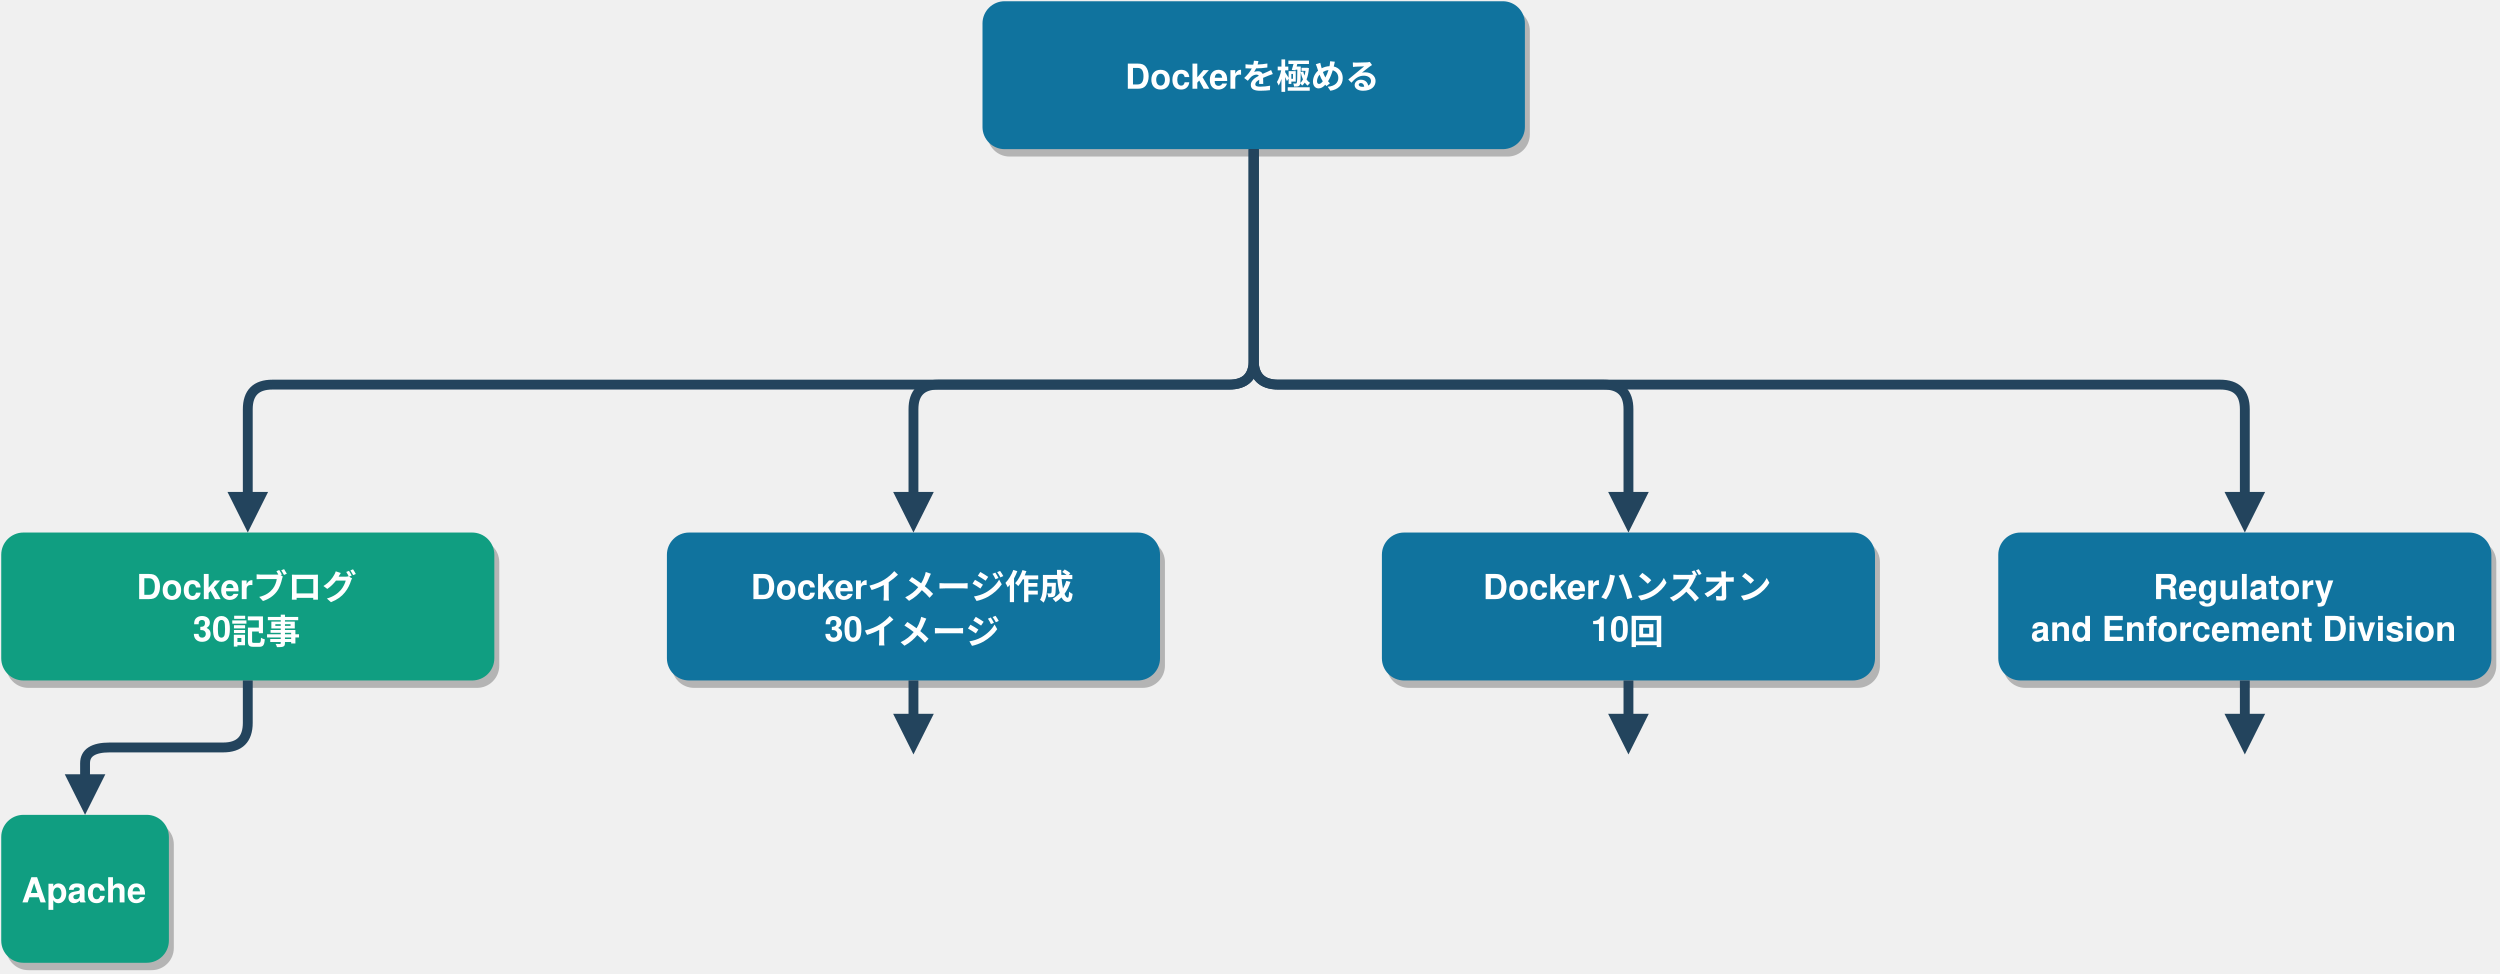
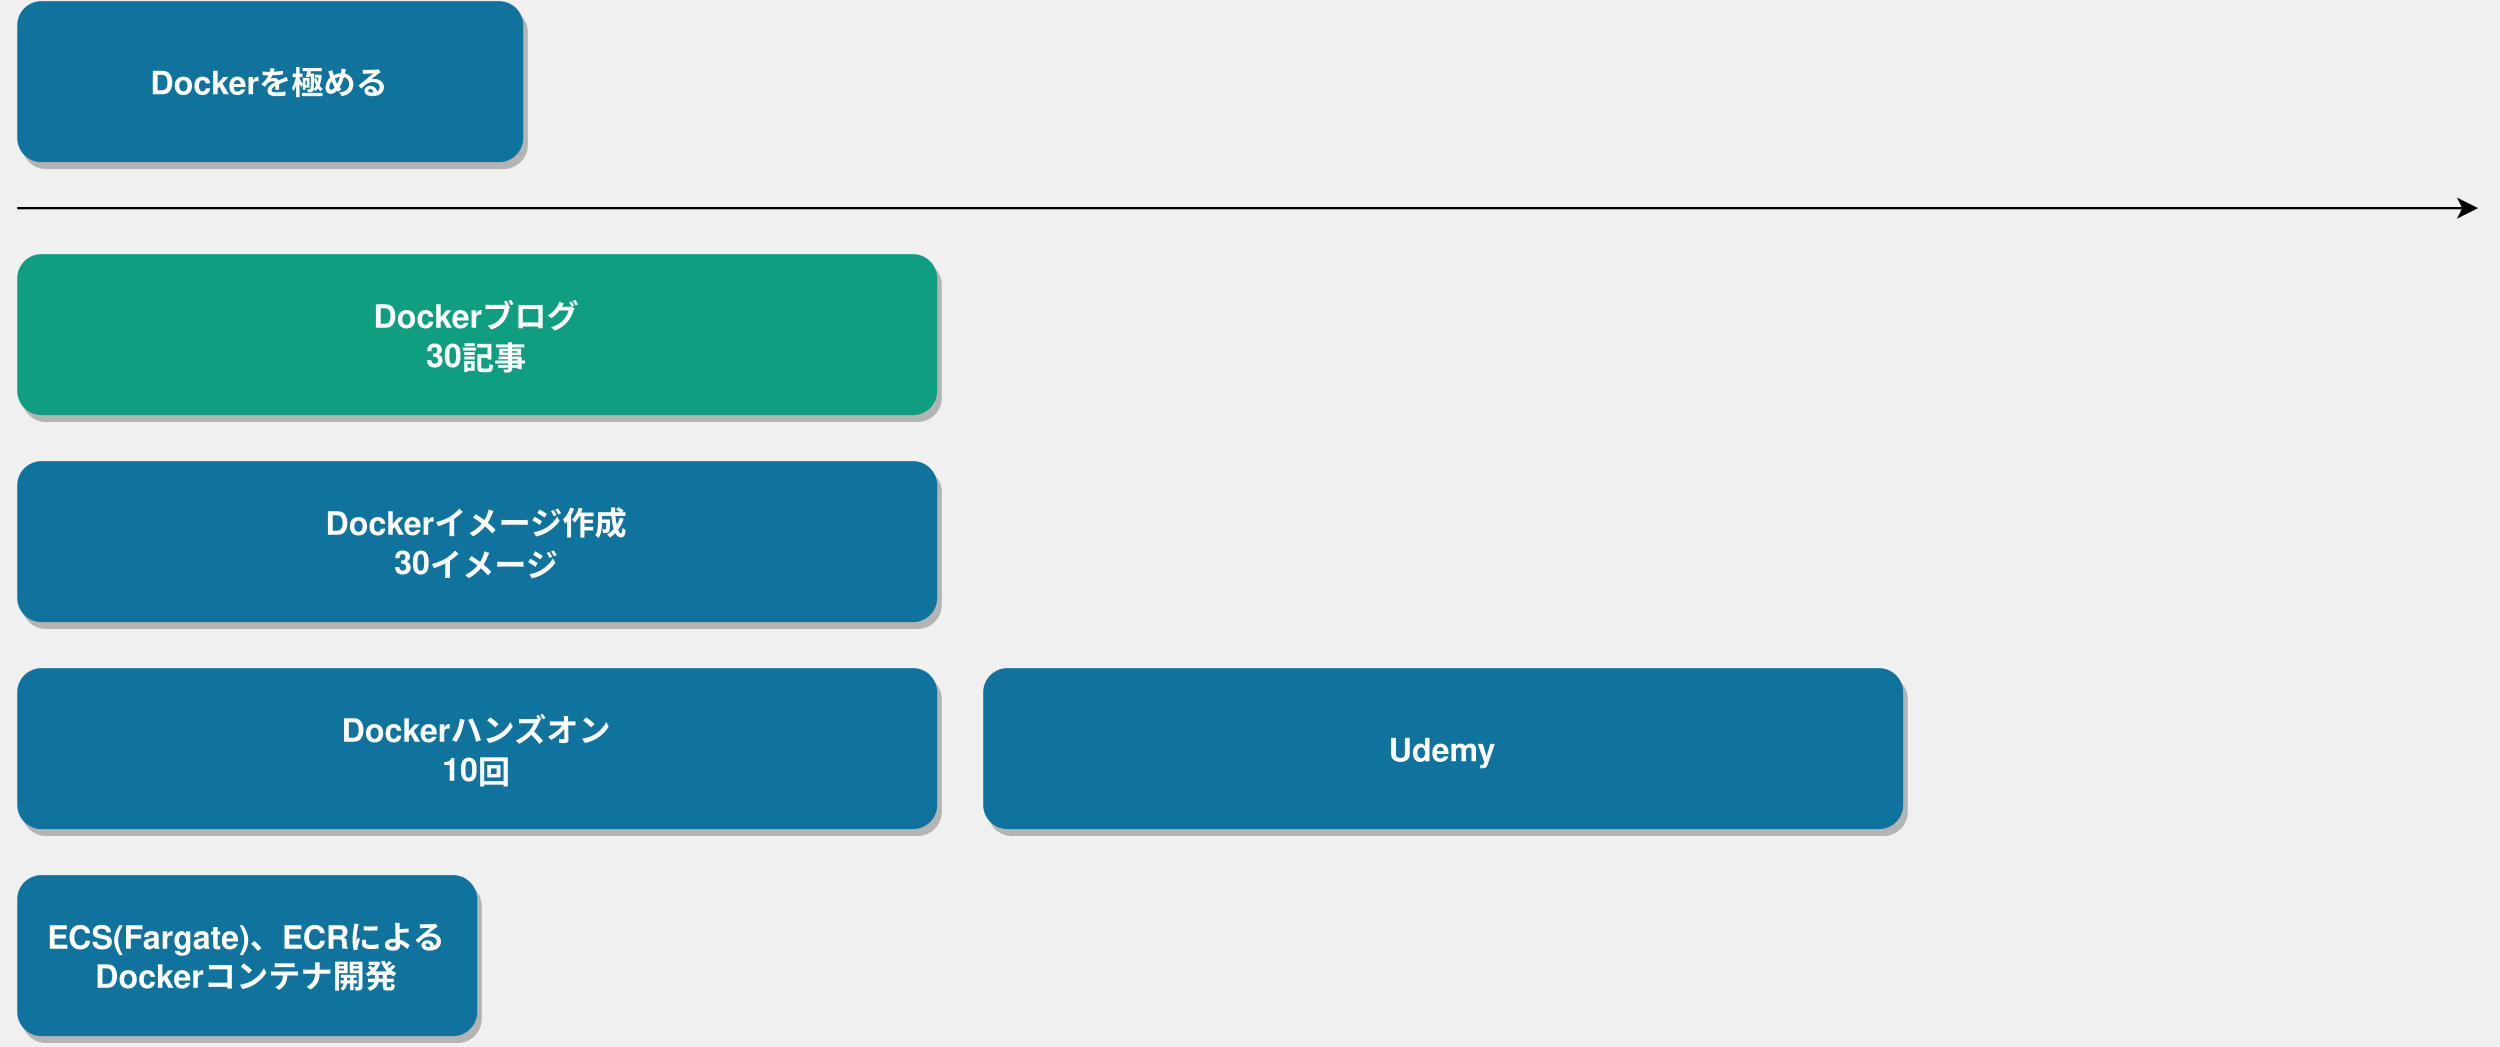
- <svg xmlns="http://www.w3.org/2000/svg" version="1.1" width="1014px" height="395px" viewBox="-0.5 -0.5 1014 395" content="&lt;mxfile host=&quot;app.diagrams.net&quot; modified=&quot;2023-05-13T01:09:29.865Z&quot; agent=&quot;Mozilla/5.0 (Macintosh; Intel Mac OS X 10_15_7) AppleWebKit/537.36 (KHTML, like Gecko) Chrome/113.0.0.0 Safari/537.36&quot; etag=&quot;LQgK-mr2qBNX8n2HzPu8&quot; version=&quot;21.3.0&quot; type=&quot;github&quot;&gt;&lt;diagram name=&quot;Page-1&quot; id=&quot;97916047-d0de-89f5-080d-49f4d83e522f&quot;&gt;7VnLcpswFP0aLdNBvCSWYON0006nmU6aJQYZ1GDkwTi2+/UVSDLPxHbGdpo4WTjS0fPec6R7AWCM5pvbPFgk31hEUqBr0QYYY6DrUEc6/1ciW4EgjAUQ5zSSnWrgjv4lEtQkuqIRWbY6FoylBV20wZBlGQmLFhbkOVu3u81Y2l51EcSkB9yFQarQL1aN39OoSCQObadu+EponMjFsY5EwzQIH+OcrTK5YsYyIlrmgZpGWrlMgoitG5DhA2OUM1aI0nwzImnpWOUzMW7yTOvOlJxkxSEDDDHgKUhX0u4xCx9JDnwDYB04OvBt4FrAsySCoSp40oJiq1xWmUzKmSEwvBlN0xFLWV41GlBDhsP34C2LnD0S1VL5hoPKD+XIOA8iyg3o9JmxrLiTq0FZbywwqf5UP6EnaPJ63yfSTU8kL8imAUkf3RI2J0W+5V1kq40lX1LMpibr61oYO06ThiZsiQVSjfFu6poUXpC8DHOEX+LIAI4tC+5YUuPxRe3K5dx6QwM+Bi4GDga+CTz3Fcw5BMN3yhw/lS3mbGipg93kTjsTd3DPAXNNRR6UBW+kWBR8jYEzKg8hvz6dLq8HTHE9Z9Sy3pbpPccUTxQ7hmLHVQy6dVNNMP/xLeB4gDNyPSxi801ZHAiIP0m8SoOCVbts8BPw8K5rfjZjeUjmpcW6NqZPdElZdkWE8ejwpowZZo+xnvdJxFM7WSXplK39GvAqgDeUJlOe/+14UElf6SiSRW6ZVPLqNOXHWkATWm5r5/EmA20qOQd8o6Y1fsnnS7biSmrlZUWQx0SllwIqbTko8LVZgfYQK3CIlR04RItc7wejleCHF9PrxdQcwjg5rJmQdmaCz+9bTSWc0puK8xNsG90WZYfl83vuxgvLUivVyhNz1jrcufkwaaIrkabCPrV5Im066NzaVGH2Y2kTHilE+5JCtE8mRLtzdSHtUCG+Rin2h1TKkeEUXVIp6GRKccwLKsXSPqJSjg1u71QpEDqXlMq1ZO3HRqTP1GhPatSNfadPjSzrWrT5+Uh54rTdPLc2MZr+QWiJb8ivRMvuU/odJTcqsWwI1l0EYUJ6sv2v3/P33jkNaPrg9/zI6H+hsXFfmSf5QDNIynuLcGRDi98c07hkRe1BjinL49LPmqpsVSXjrmoMKqsPzbZ6WFVT4wbvnb1XGO5fYS+ch4MTNHTWh77OU5+N7dfdYt2JEDxdesar9Sdn0b3+qG/4/wA=&lt;/diagram&gt;&lt;/mxfile&gt;" style="background-color: rgb(255, 255, 255);">
+ <svg xmlns="http://www.w3.org/2000/svg" version="1.1" width="1087px" height="455px" viewBox="-0.5 -0.5 1087 455" content="&lt;mxfile host=&quot;app.diagrams.net&quot; modified=&quot;2023-05-13T01:21:55.121Z&quot; agent=&quot;Mozilla/5.0 (Macintosh; Intel Mac OS X 10_15_7) AppleWebKit/537.36 (KHTML, like Gecko) Chrome/113.0.0.0 Safari/537.36&quot; etag=&quot;jYQAx1GE17UGmzGwf8q7&quot; version=&quot;21.3.0&quot; type=&quot;github&quot; pages=&quot;2&quot;&gt;&lt;diagram name=&quot;Page-1&quot; id=&quot;97916047-d0de-89f5-080d-49f4d83e522f&quot;&gt;5VfbjtMwEP0aS/CwKIlzcR6TNF0QQqCtVtXyZhI3jZrGxXV3W74eJxnn0rRsBSwI2ofWPrZnOufMOBOEo/X+VtDN8gNPWYEsI90jPEGWZVqepX4q5NAgHiENkIk8hU0dMMu/MQANQHd5yraDjZLzQuabIZjwsmSJHGBUCP403LbgxdDrhmZsBMwSWmj0jdPh8zyVS8BN1+8W3rI8W4JzYnnNwhearDLBdyV4LHnJmpU11WYgyu2SpvypB+EY4UhwLpvReh+xoiJWc9acm55ZbUMRrJSXHMDNgUda7CDuCU9WTKAYI2Ih30KxiwIHhQ4gxNSDECKQB01ZHTKrLJsIh4u8KCJecFEvYtPwsK/+Q7iVgq+YXqm5UaDmoTqZCZrmKoCjPQteyhl4M2HeczCtP3pfk0+mreZjToCmRyYk2/cg4OiW8TWT4qC2wKplgF6QzLYD86cuMVpNl72c8ACjkI1Za7oTRQ1Al9MakR9phJHvwiCYgDShcurWlKvosYFiggKCfIJiG4XBTyjnM2L+J8o57lg523gh5cxnyiuwtXQmDMJIa9ioNUF+VJWgujz9Y1UvMHG9FeqeqNCX0/mZEiVTrQ3W2gRav6Bb6uRVX7GD/BApPa5XQ8/+gxqeeBTep2x9uCL+Xesv8r+fup/nH9+/Kw9f79zy5sGb393fON5IlJEerEyDqt9Ts6Sg222eKDaWcl0AgZ1eRksTS0fN3xFvY5J6JDgnONCYYAWV+ePQ/CliwMMnnivH559X9hG3W74TCYNT/c7uyJDZqnLOkqQiY3JkqRaqjfsXtBtfinE0ezVVXqlkr+trz1D9ZBzd1WMTBaHuLUmvyWwvxcGjE25S3A2I7oOIulL9qi1Sp2MP+X512/5TVTwq2YsS9EwGEXyiV/1NVaym3btKkzjd2yCOvwM=&lt;/diagram&gt;&lt;diagram id=&quot;dOzsMLaLfuAFWFd9yQqL&quot; name=&quot;ページ2&quot;&gt;jZM9j4MwDIZ/DWMlIP1i7NGv5aYON0fEhaghRmloob/+oHEKXFXpGBB+/Dp2bBOwtGwOhlfFNwpQQRyKJmDbII6Txbx796B1YJFEDuRGCodG4CQfQDAkWksB14nQIiorqynMUGvI7IRxY/A+lZ1RTbNWPIc3cMq4eqc/UtjC0XW8GvgRZF74zNEycZ6SezHd5FpwgfcRYruApQbRuq+ySUH1vfN9cXH7D95XYQa0/U9A0TzazdFmqzqZHXh5u1QgZnTKjauaLrypeFYAlWxb3weDtRbQHxUF7OsslUpRoXk6WRQmsO751Rq8gPdo1NBDf/FekRsuZFfxH80ZtT1RtojsUYL98/E6tyTRvLOpfDAWmo99iV7d7rYUsARr2k5CAUuaDy0oC8m+D+Nerh0qRpP2YZwWLH8dPMyg+6AxeHMY99M3+mfY7hc=&lt;/diagram&gt;&lt;/mxfile&gt;" style="background-color: rgb(255, 255, 255);">
  <defs />
  <g>
-     <rect x="398" y="0" width="220" height="60" rx="9" ry="9" fill="#000000" stroke="none" pointer-events="all" transform="translate(2,3)" opacity="0.25" />
-     <rect x="398" y="0" width="220" height="60" rx="9" ry="9" fill="#10739e" stroke="none" pointer-events="all" />
+     <rect x="7" y="0" width="220" height="70" rx="10.5" ry="10.5" fill="#000000" stroke="none" pointer-events="all" transform="translate(2,3)" opacity="0.25" />
+     <rect x="7" y="0" width="220" height="70" rx="10.5" ry="10.5" fill="#10739e" stroke="none" pointer-events="all" />
    <g fill="#FFFFFF" font-family="Helvetica" font-weight="bold" text-anchor="middle" font-size="14px">
-       <text x="507.5" y="35.5">Dockerを極める</text>
+       <text x="116.5" y="40.5">Dockerを極める</text>
    </g>
-     <rect x="0" y="215.5" width="200" height="60" rx="9" ry="9" fill="#000000" stroke="none" pointer-events="all" transform="translate(2,3)" opacity="0.25" />
-     <rect x="0" y="215.5" width="200" height="60" rx="9" ry="9" fill="#109e81" stroke="none" pointer-events="all" />
+     <rect x="7" y="110" width="400" height="70" rx="10.5" ry="10.5" fill="#000000" stroke="none" pointer-events="all" transform="translate(2,3)" opacity="0.25" />
+     <rect x="7" y="110" width="400" height="70" rx="10.5" ry="10.5" fill="#109e81" stroke="none" pointer-events="all" />
    <g fill="#FFFFFF" font-family="Helvetica" font-weight="bold" text-anchor="middle" font-size="14px">
-       <text x="99.5" y="242.5">Dockerブログ</text>
-       <text x="99.5" y="259.5">30記事</text>
+       <text x="206.5" y="142">Dockerブログ</text>
+       <text x="206.5" y="159">30記事</text>
    </g>
-     <rect x="270" y="215.5" width="200" height="60" rx="9" ry="9" fill="#000000" stroke="none" pointer-events="all" transform="translate(2,3)" opacity="0.25" />
-     <rect x="270" y="215.5" width="200" height="60" rx="9" ry="9" fill="#10739e" stroke="none" pointer-events="all" />
+     <rect x="7" y="200" width="400" height="70" rx="10.5" ry="10.5" fill="#000000" stroke="none" pointer-events="all" transform="translate(2,3)" opacity="0.25" />
+     <rect x="7" y="200" width="400" height="70" rx="10.5" ry="10.5" fill="#10739e" stroke="none" pointer-events="all" />
    <g fill="#FFFFFF" font-family="Helvetica" font-weight="bold" text-anchor="middle" font-size="14px">
-       <text x="369.5" y="242.5">Dockerイメージ作成</text>
-       <text x="369.5" y="259.5">30イメージ</text>
+       <text x="206.5" y="232">Dockerイメージ作成</text>
+       <text x="206.5" y="249">30イメージ</text>
    </g>
-     <rect x="560" y="215.5" width="200" height="60" rx="9" ry="9" fill="#000000" stroke="none" pointer-events="all" transform="translate(2,3)" opacity="0.25" />
-     <rect x="560" y="215.5" width="200" height="60" rx="9" ry="9" fill="#10739e" stroke="none" pointer-events="all" />
+     <rect x="7" y="290" width="400" height="70" rx="10.5" ry="10.5" fill="#000000" stroke="none" pointer-events="all" transform="translate(2,3)" opacity="0.25" />
+     <rect x="7" y="290" width="400" height="70" rx="10.5" ry="10.5" fill="#10739e" stroke="none" pointer-events="all" />
    <g fill="#FFFFFF" font-family="Helvetica" font-weight="bold" text-anchor="middle" font-size="14px">
-       <text x="659.5" y="242.5">Dockerハンズオン</text>
-       <text x="659.5" y="259.5">10回</text>
+       <text x="206.5" y="322">Dockerハンズオン</text>
+       <text x="206.5" y="339">10回</text>
    </g>
-     <rect x="810" y="215.5" width="200" height="60" rx="9" ry="9" fill="#000000" stroke="none" pointer-events="all" transform="translate(2,3)" opacity="0.25" />
-     <rect x="810" y="215.5" width="200" height="60" rx="9" ry="9" fill="#10739e" stroke="none" pointer-events="all" />
+     <rect x="427" y="290" width="400" height="70" rx="10.5" ry="10.5" fill="#000000" stroke="none" pointer-events="all" transform="translate(2,3)" opacity="0.25" />
+     <rect x="427" y="290" width="400" height="70" rx="10.5" ry="10.5" fill="#10739e" stroke="none" pointer-events="all" />
    <g fill="#FFFFFF" font-family="Helvetica" font-weight="bold" text-anchor="middle" font-size="14px">
-       <text x="909.5" y="242.5">Regulatory </text>
-       <text x="909.5" y="259.5">and Enforcement Division</text>
+       <text x="626.5" y="330.5">Udemy</text>
    </g>
-     <path d="M 508 60 L 508 145.5 Q 508 155.5 498 155.5 L 110 155.5 Q 100 155.5 100 165.5 L 100 201.03" fill="none" stroke="#23445d" stroke-width="4" stroke-miterlimit="10" pointer-events="stroke" />
-     <path d="M 100 211.03 L 95 201.03 L 105 201.03 Z" fill="#23445d" stroke="#23445d" stroke-width="4" stroke-miterlimit="10" pointer-events="all" />
-     <path d="M 508 60 L 508 145.5 Q 508 155.5 518 155.5 L 900 155.5 Q 910 155.5 910 165.5 L 910 201.03" fill="none" stroke="#23445d" stroke-width="4" stroke-miterlimit="10" pointer-events="stroke" />
-     <path d="M 910 211.03 L 905 201.03 L 915 201.03 Z" fill="#23445d" stroke="#23445d" stroke-width="4" stroke-miterlimit="10" pointer-events="all" />
-     <path d="M 370 275.5 L 370 283.08 Q 370 290.67 370 290.85 L 370 291.03" fill="none" stroke="#23445d" stroke-width="4" stroke-miterlimit="10" pointer-events="stroke" />
-     <path d="M 370 301.03 L 365 291.03 L 375 291.03 Z" fill="#23445d" stroke="#23445d" stroke-width="4" stroke-miterlimit="10" pointer-events="all" />
-     <path d="M 660 275.5 L 660 283.08 Q 660 290.67 660 290.85 L 660 291.03" fill="none" stroke="#23445d" stroke-width="4" stroke-miterlimit="10" pointer-events="stroke" />
-     <path d="M 660 301.03 L 655 291.03 L 665 291.03 Z" fill="#23445d" stroke="#23445d" stroke-width="4" stroke-miterlimit="10" pointer-events="all" />
-     <path d="M 910 275.5 L 910 283.08 Q 910 290.67 910 290.85 L 910 291.03" fill="none" stroke="#23445d" stroke-width="4" stroke-miterlimit="10" pointer-events="stroke" />
-     <path d="M 910 301.03 L 905 291.03 L 915 291.03 Z" fill="#23445d" stroke="#23445d" stroke-width="4" stroke-miterlimit="10" pointer-events="all" />
-     <path d="M 508 60 L 508 145.5 Q 508 155.5 498 155.5 L 380 155.5 Q 370 155.5 370 165.5 L 370 201.03" fill="none" stroke="#23445d" stroke-width="4" stroke-miterlimit="10" pointer-events="stroke" />
-     <path d="M 370 211.03 L 365 201.03 L 375 201.03 Z" fill="#23445d" stroke="#23445d" stroke-width="4" stroke-miterlimit="10" pointer-events="all" />
-     <path d="M 508 60 L 508 145.5 Q 508 155.5 518 155.5 L 650 155.5 Q 660 155.5 660 165.5 L 660 201.03" fill="none" stroke="#23445d" stroke-width="4" stroke-miterlimit="10" pointer-events="stroke" />
-     <path d="M 660 211.03 L 655 201.03 L 665 201.03 Z" fill="#23445d" stroke="#23445d" stroke-width="4" stroke-miterlimit="10" pointer-events="all" />
-     <rect x="0" y="330" width="68" height="60" rx="9" ry="9" fill="#000000" stroke="none" pointer-events="all" transform="translate(2,3)" opacity="0.25" />
-     <rect x="0" y="330" width="68" height="60" rx="9" ry="9" fill="#109e81" stroke="none" pointer-events="all" />
+     <path d="M 7 90 L 1070.63 90" fill="none" stroke="rgb(0, 0, 0)" stroke-miterlimit="10" pointer-events="stroke" />
+     <path d="M 1075.88 90 L 1068.88 93.5 L 1070.63 90 L 1068.88 86.5 Z" fill="rgb(0, 0, 0)" stroke="rgb(0, 0, 0)" stroke-miterlimit="10" pointer-events="all" />
+     <rect x="7" y="380" width="200" height="70" rx="10.5" ry="10.5" fill="#000000" stroke="none" pointer-events="all" transform="translate(2,3)" opacity="0.25" />
+     <rect x="7" y="380" width="200" height="70" rx="10.5" ry="10.5" fill="#10739e" stroke="none" pointer-events="all" />
    <g fill="#FFFFFF" font-family="Helvetica" font-weight="bold" text-anchor="middle" font-size="14px">
-       <text x="33.5" y="365.5">Apache</text>
+       <text x="106.5" y="412">ECS(Fargate)、ECRによる</text>
+       <text x="106.5" y="429">Dockerコンテナ開発</text>
    </g>
-     <path d="M 100 275.5 L 100 292.67 Q 100 302.67 90 302.67 L 44 302.67 Q 34 302.67 34 309.1 L 34 315.53" fill="none" stroke="#23445d" stroke-width="4" stroke-miterlimit="10" pointer-events="stroke" />
-     <path d="M 34 325.53 L 29 315.53 L 39 315.53 Z" fill="#23445d" stroke="#23445d" stroke-width="4" stroke-miterlimit="10" pointer-events="all" />
  </g>
</svg>
